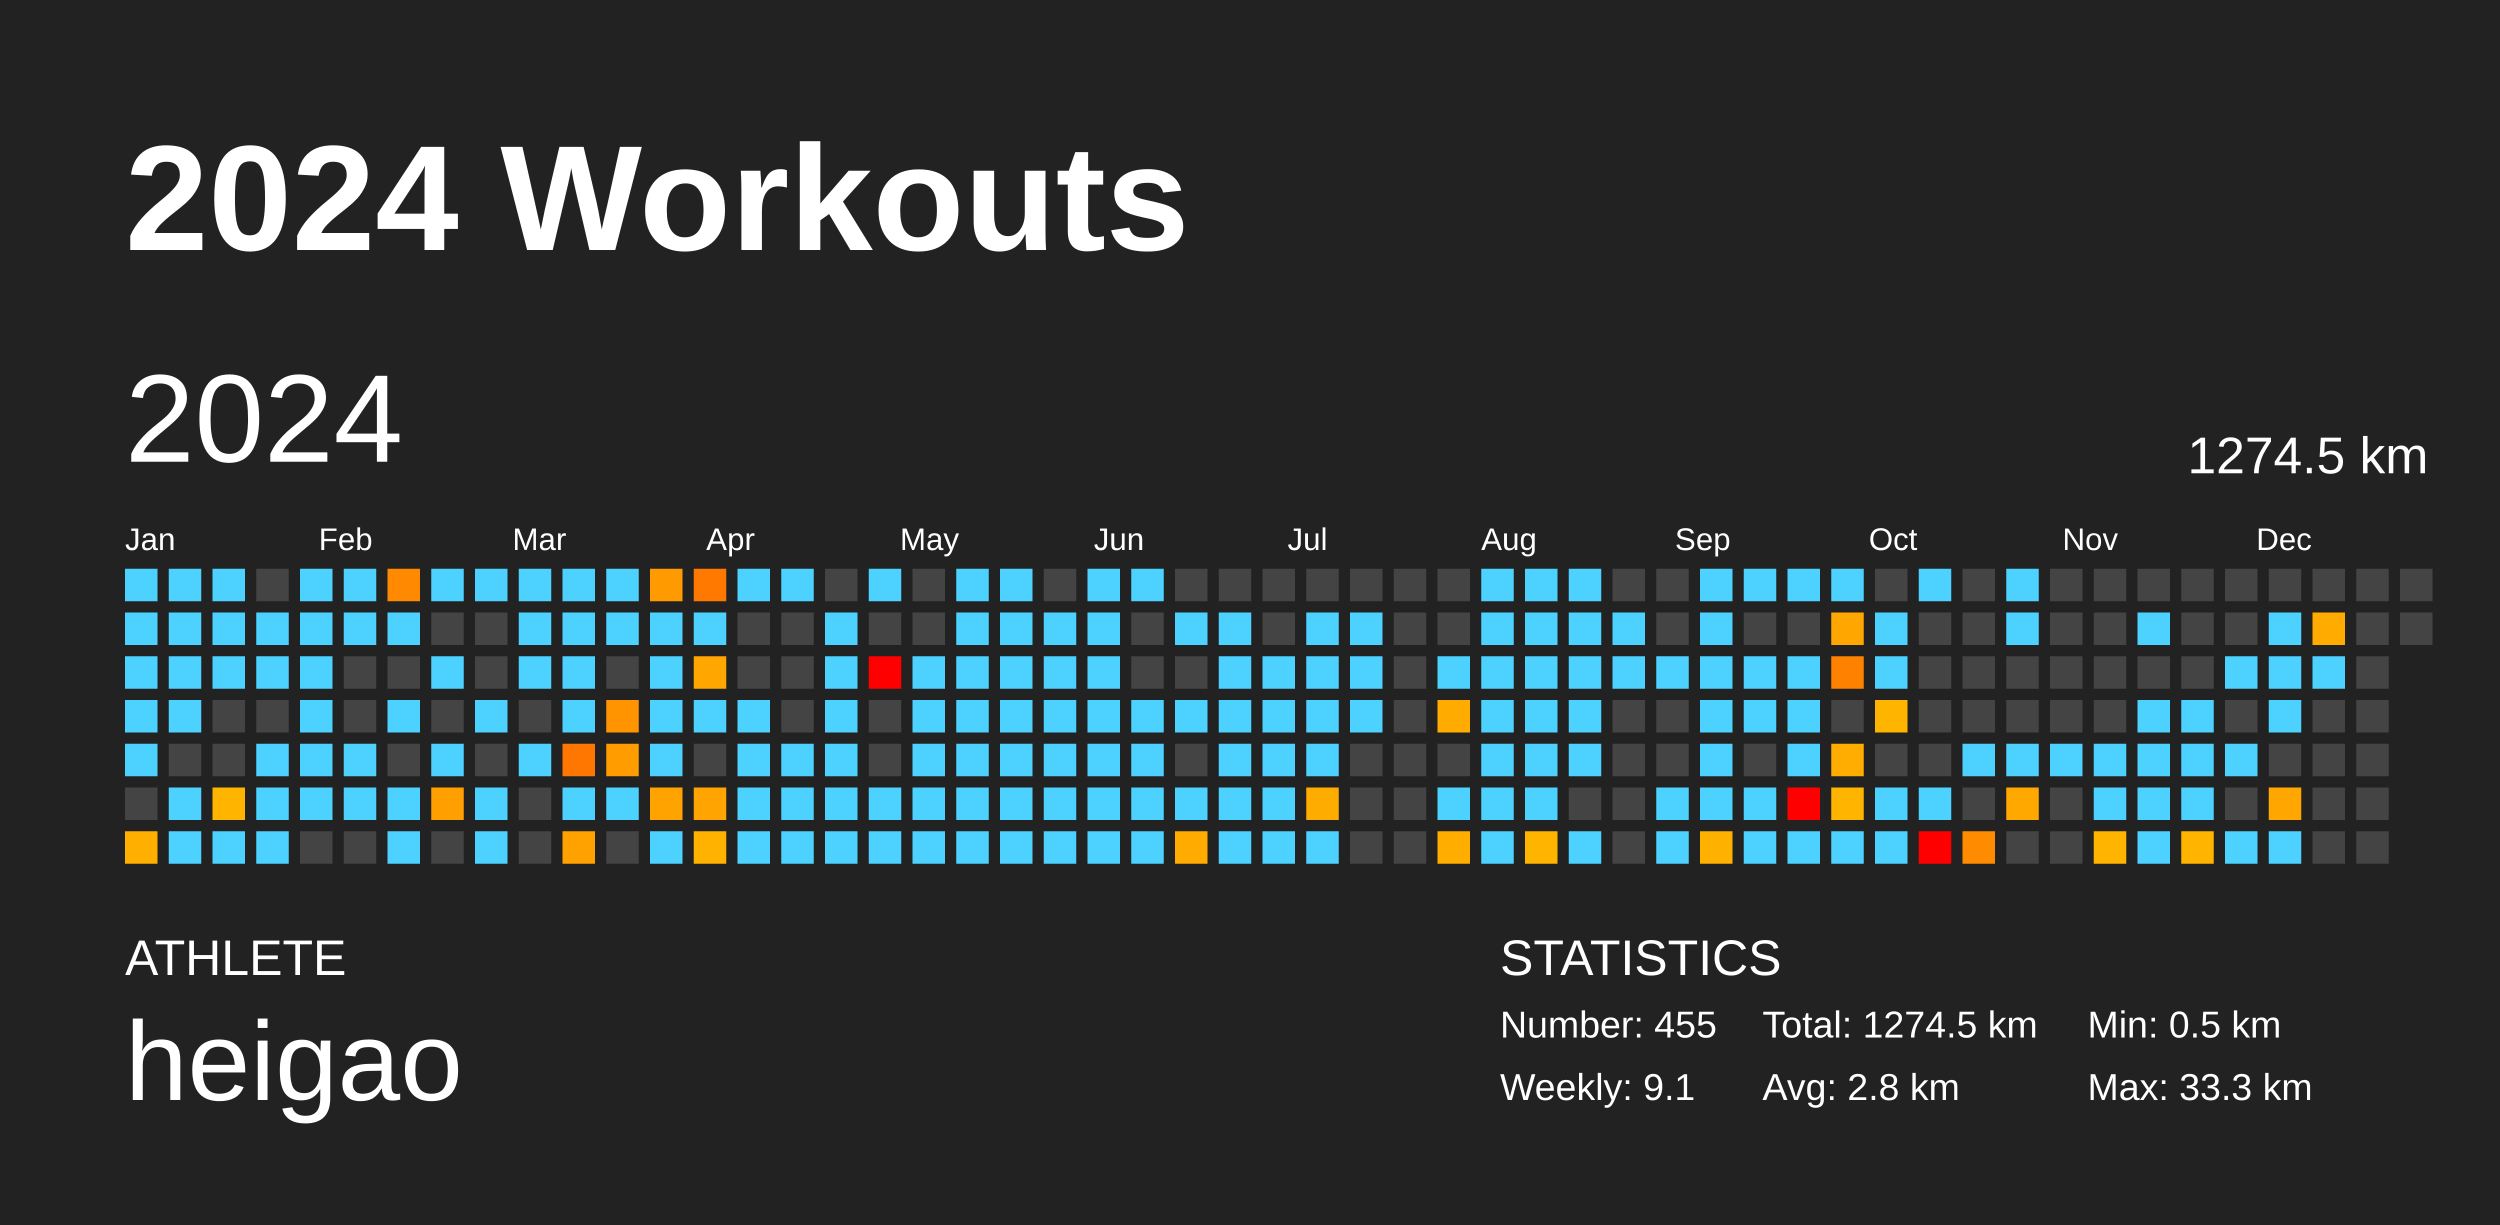
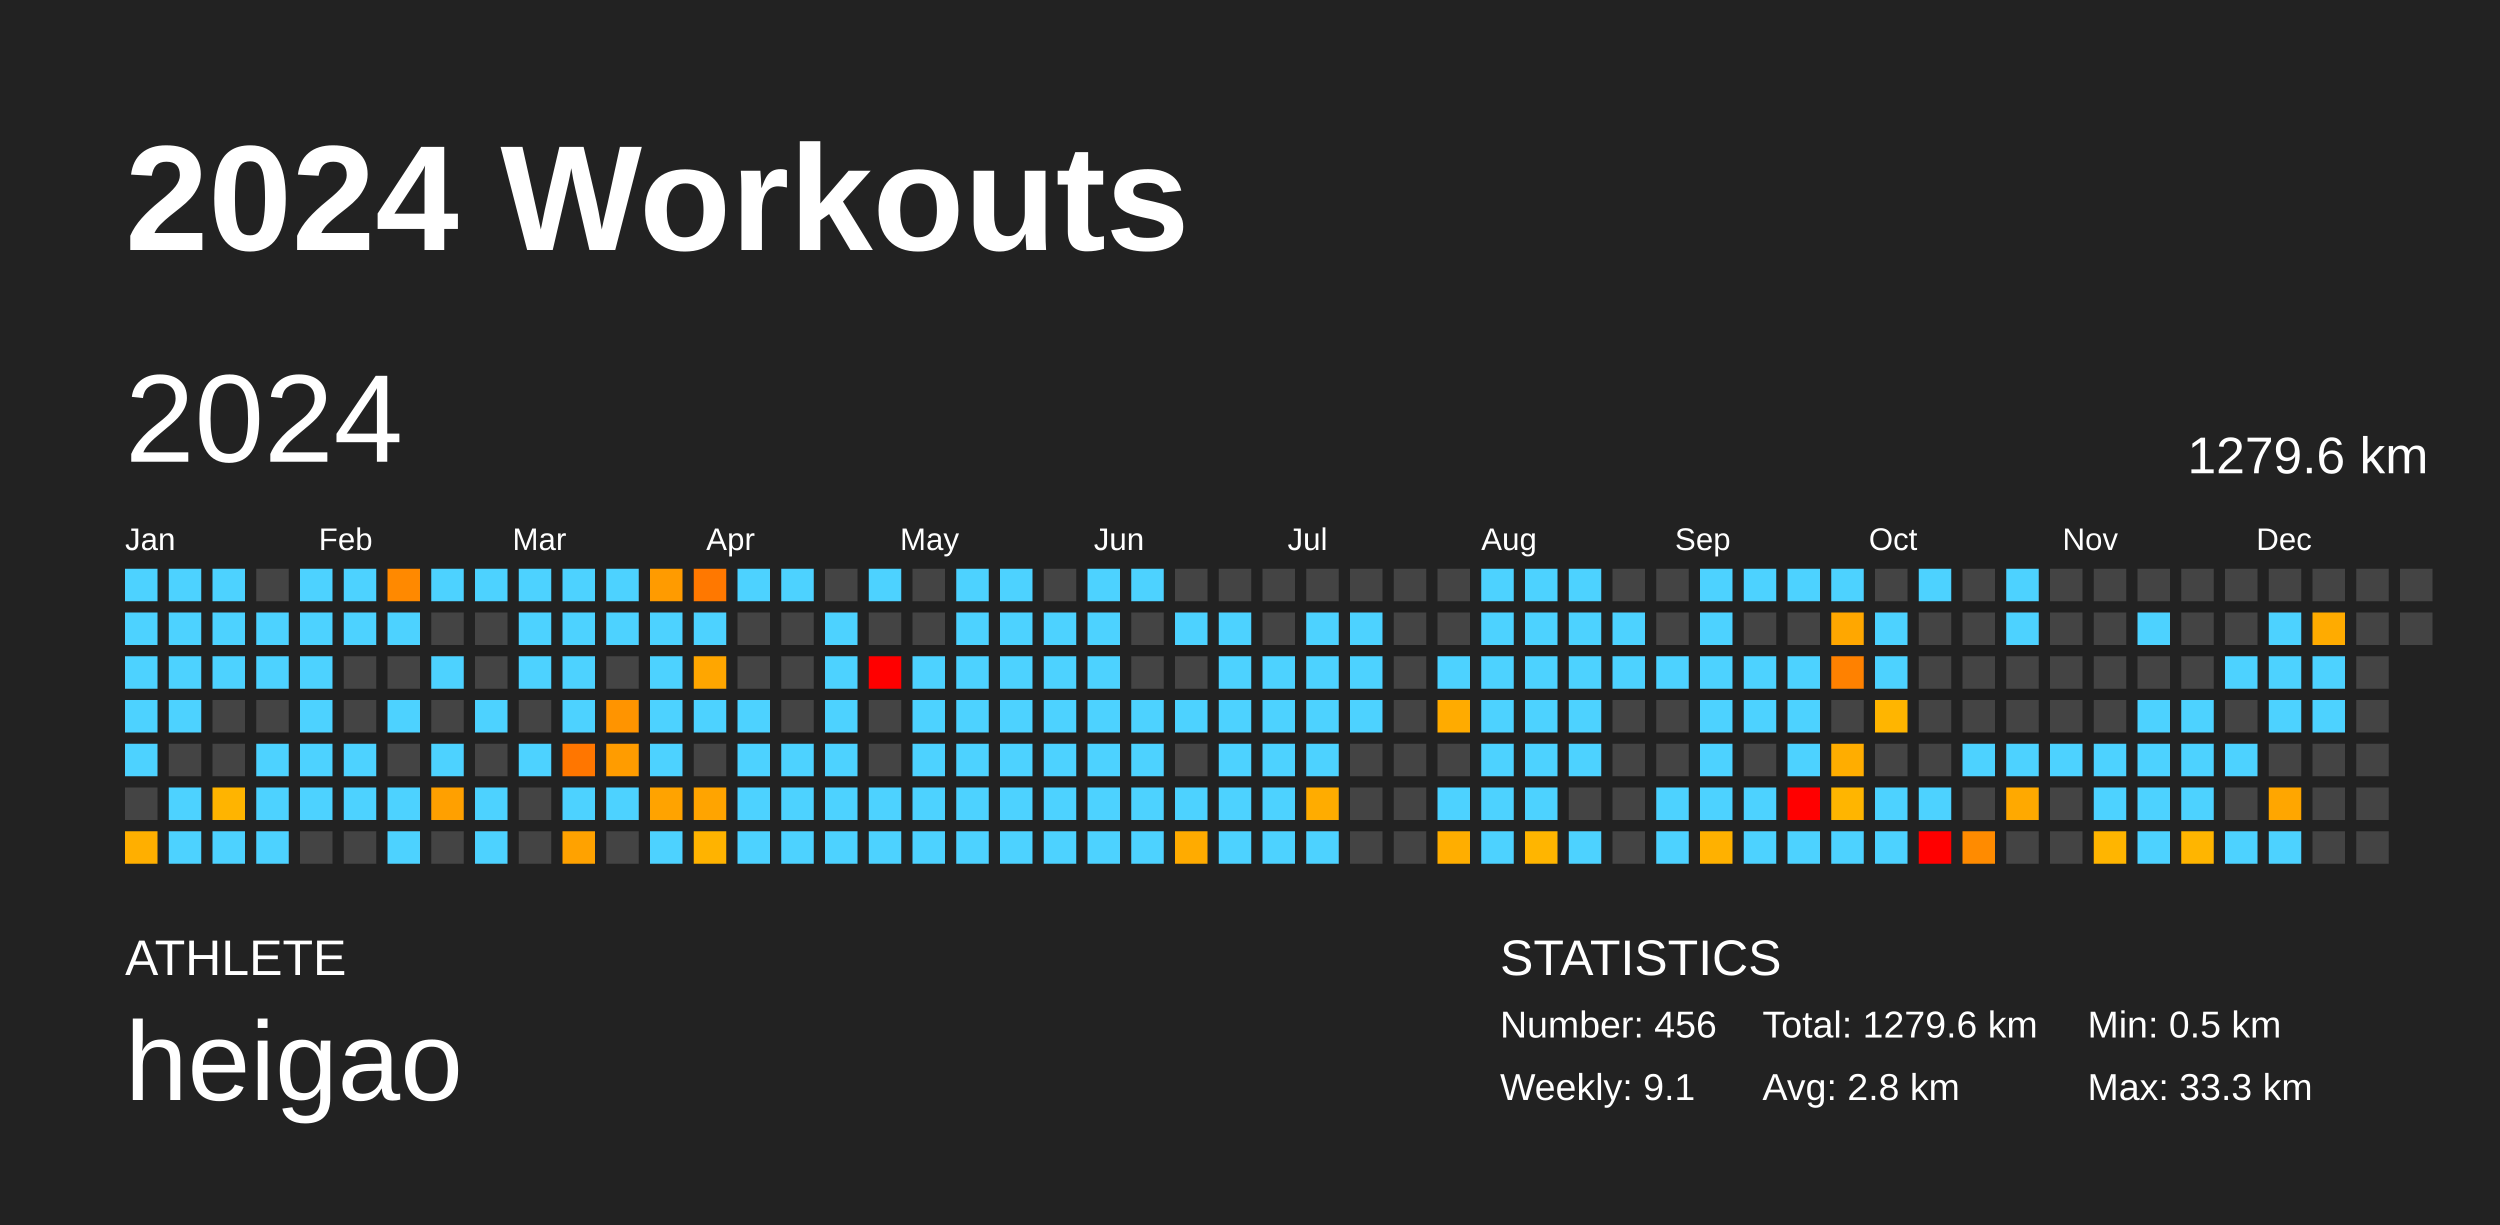
<svg xmlns="http://www.w3.org/2000/svg" baseProfile="full" height="98mm" version="1.1" viewBox="0,0,200,98" width="200mm">
  <defs />
  <rect fill="#222222" height="98" width="200" x="0" y="0" />
  <text fill="#FFFFFF" style="font-size:12px; font-family:Arial; font-weight:bold;" x="10" y="20">2024 Workouts</text>
  <text fill="#FFFFFF" style="font-size:4px; font-family:Arial" x="10" y="78">ATHLETE</text>
  <text fill="#FFFFFF" style="font-size:9px; font-family:Arial" x="10" y="88">heigao</text>
  <text fill="#FFFFFF" style="font-size:4px; font-family:Arial" x="120" y="78">STATISTICS</text>
-   <text fill="#FFFFFF" style="font-size:3px; font-family:Arial" x="120" y="83">Number: 455</text>
+   <text fill="#FFFFFF" style="font-size:3px; font-family:Arial" x="120" y="83">Number: 456</text>
  <text fill="#FFFFFF" style="font-size:3px; font-family:Arial" x="120" y="88">Weekly: 9.1</text>
-   <text fill="#FFFFFF" style="font-size:3px; font-family:Arial" x="141" y="83">Total: 1274.5 km</text>
+   <text fill="#FFFFFF" style="font-size:3px; font-family:Arial" x="141" y="83">Total: 1279.6 km</text>
  <text fill="#FFFFFF" style="font-size:3px; font-family:Arial" x="141" y="88">Avg: 2.8 km</text>
  <text fill="#FFFFFF" style="font-size:3px; font-family:Arial" x="167" y="83">Min: 0.5 km</text>
  <text fill="#FFFFFF" style="font-size:3px; font-family:Arial" x="167" y="88">Max: 33.3 km</text>
  <text dominant-baseline="hanging" fill="#FFFFFF" style="font-size:10.0px; font-family:Arial;" x="10" y="30">2024</text>
-   <text dominant-baseline="hanging" fill="#FFFFFF" style="font-size:4.125px; font-family:Arial;" x="175" y="35">1274.5 km</text>
+   <text dominant-baseline="hanging" fill="#FFFFFF" style="font-size:4.125px; font-family:Arial;" x="175" y="35">1279.6 km</text>
  <text fill="#FFFFFF" style="font-size:2.5px; font-family:Arial" x="10.0" y="44">Jan</text>
  <text fill="#FFFFFF" style="font-size:2.5px; font-family:Arial" x="25.5" y="44">Feb</text>
  <text fill="#FFFFFF" style="font-size:2.5px; font-family:Arial" x="41.0" y="44">Mar</text>
  <text fill="#FFFFFF" style="font-size:2.5px; font-family:Arial" x="56.5" y="44">Apr</text>
  <text fill="#FFFFFF" style="font-size:2.5px; font-family:Arial" x="72.0" y="44">May</text>
  <text fill="#FFFFFF" style="font-size:2.5px; font-family:Arial" x="87.5" y="44">Jun</text>
  <text fill="#FFFFFF" style="font-size:2.5px; font-family:Arial" x="103.0" y="44">Jul</text>
  <text fill="#FFFFFF" style="font-size:2.5px; font-family:Arial" x="118.5" y="44">Aug</text>
  <text fill="#FFFFFF" style="font-size:2.5px; font-family:Arial" x="134.0" y="44">Sep</text>
  <text fill="#FFFFFF" style="font-size:2.5px; font-family:Arial" x="149.5" y="44">Oct</text>
  <text fill="#FFFFFF" style="font-size:2.5px; font-family:Arial" x="165.0" y="44">Nov</text>
  <text fill="#FFFFFF" style="font-size:2.5px; font-family:Arial" x="180.5" y="44">Dec</text>
  <rect fill="#4dd2ff" height="2.6" width="2.6" x="10.0" y="45.5" />
  <rect fill="#4dd2ff" height="2.6" width="2.6" x="10.0" y="49.0" />
  <rect fill="#4dd2ff" height="2.6" width="2.6" x="10.0" y="52.5" />
  <rect fill="#4dd2ff" height="2.6" width="2.6" x="10.0" y="56.0" />
  <rect fill="#4dd2ff" height="2.6" width="2.6" x="10.0" y="59.5" />
  <rect fill="#444444" height="2.6" width="2.6" x="10.0" y="63.0" />
  <rect fill="#ffaf00" height="2.6" width="2.6" x="10.0" y="66.5" />
  <rect fill="#4dd2ff" height="2.6" width="2.6" x="13.5" y="45.5" />
  <rect fill="#4dd2ff" height="2.6" width="2.6" x="13.5" y="49.0" />
  <rect fill="#4dd2ff" height="2.6" width="2.6" x="13.5" y="52.5" />
  <rect fill="#4dd2ff" height="2.6" width="2.6" x="13.5" y="56.0" />
  <rect fill="#444444" height="2.6" width="2.6" x="13.5" y="59.5" />
  <rect fill="#4dd2ff" height="2.6" width="2.6" x="13.5" y="63.0" />
  <rect fill="#4dd2ff" height="2.6" width="2.6" x="13.5" y="66.5" />
  <rect fill="#4dd2ff" height="2.6" width="2.6" x="17.0" y="45.5" />
  <rect fill="#4dd2ff" height="2.6" width="2.6" x="17.0" y="49.0" />
  <rect fill="#4dd2ff" height="2.6" width="2.6" x="17.0" y="52.5" />
  <rect fill="#444444" height="2.6" width="2.6" x="17.0" y="56.0" />
  <rect fill="#444444" height="2.6" width="2.6" x="17.0" y="59.5" />
  <rect fill="#ffb400" height="2.6" width="2.6" x="17.0" y="63.0" />
  <rect fill="#4dd2ff" height="2.6" width="2.6" x="17.0" y="66.5" />
  <rect fill="#444444" height="2.6" width="2.6" x="20.5" y="45.5" />
  <rect fill="#4dd2ff" height="2.6" width="2.6" x="20.5" y="49.0" />
  <rect fill="#4dd2ff" height="2.6" width="2.6" x="20.5" y="52.5" />
  <rect fill="#444444" height="2.6" width="2.6" x="20.5" y="56.0" />
  <rect fill="#4dd2ff" height="2.6" width="2.6" x="20.5" y="59.5" />
  <rect fill="#4dd2ff" height="2.6" width="2.6" x="20.5" y="63.0" />
  <rect fill="#4dd2ff" height="2.6" width="2.6" x="20.5" y="66.5" />
  <rect fill="#4dd2ff" height="2.6" width="2.6" x="24.0" y="45.5" />
  <rect fill="#4dd2ff" height="2.6" width="2.6" x="24.0" y="49.0" />
  <rect fill="#4dd2ff" height="2.6" width="2.6" x="24.0" y="52.5" />
  <rect fill="#4dd2ff" height="2.6" width="2.6" x="24.0" y="56.0" />
  <rect fill="#4dd2ff" height="2.6" width="2.6" x="24.0" y="59.5" />
  <rect fill="#4dd2ff" height="2.6" width="2.6" x="24.0" y="63.0" />
  <rect fill="#444444" height="2.6" width="2.6" x="24.0" y="66.5" />
  <rect fill="#4dd2ff" height="2.6" width="2.6" x="27.5" y="45.5" />
  <rect fill="#4dd2ff" height="2.6" width="2.6" x="27.5" y="49.0" />
  <rect fill="#444444" height="2.6" width="2.6" x="27.5" y="52.5" />
  <rect fill="#444444" height="2.6" width="2.6" x="27.5" y="56.0" />
  <rect fill="#4dd2ff" height="2.6" width="2.6" x="27.5" y="59.5" />
  <rect fill="#4dd2ff" height="2.6" width="2.6" x="27.5" y="63.0" />
  <rect fill="#444444" height="2.6" width="2.6" x="27.5" y="66.5" />
  <rect fill="#ff8900" height="2.6" width="2.6" x="31.0" y="45.5" />
  <rect fill="#4dd2ff" height="2.6" width="2.6" x="31.0" y="49.0" />
  <rect fill="#444444" height="2.6" width="2.6" x="31.0" y="52.5" />
  <rect fill="#4dd2ff" height="2.6" width="2.6" x="31.0" y="56.0" />
  <rect fill="#444444" height="2.6" width="2.6" x="31.0" y="59.5" />
  <rect fill="#4dd2ff" height="2.6" width="2.6" x="31.0" y="63.0" />
  <rect fill="#4dd2ff" height="2.6" width="2.6" x="31.0" y="66.5" />
  <rect fill="#4dd2ff" height="2.6" width="2.6" x="34.5" y="45.5" />
  <rect fill="#444444" height="2.6" width="2.6" x="34.5" y="49.0" />
  <rect fill="#4dd2ff" height="2.6" width="2.6" x="34.5" y="52.5" />
  <rect fill="#444444" height="2.6" width="2.6" x="34.5" y="56.0" />
  <rect fill="#4dd2ff" height="2.6" width="2.6" x="34.5" y="59.5" />
  <rect fill="#ffa000" height="2.6" width="2.6" x="34.5" y="63.0" />
  <rect fill="#444444" height="2.6" width="2.6" x="34.5" y="66.5" />
  <rect fill="#4dd2ff" height="2.6" width="2.6" x="38.0" y="45.5" />
  <rect fill="#444444" height="2.6" width="2.6" x="38.0" y="49.0" />
  <rect fill="#444444" height="2.6" width="2.6" x="38.0" y="52.5" />
  <rect fill="#4dd2ff" height="2.6" width="2.6" x="38.0" y="56.0" />
  <rect fill="#444444" height="2.6" width="2.6" x="38.0" y="59.5" />
  <rect fill="#4dd2ff" height="2.6" width="2.6" x="38.0" y="63.0" />
  <rect fill="#4dd2ff" height="2.6" width="2.6" x="38.0" y="66.5" />
  <rect fill="#4dd2ff" height="2.6" width="2.6" x="41.5" y="45.5" />
  <rect fill="#4dd2ff" height="2.6" width="2.6" x="41.5" y="49.0" />
  <rect fill="#4dd2ff" height="2.6" width="2.6" x="41.5" y="52.5" />
  <rect fill="#444444" height="2.6" width="2.6" x="41.5" y="56.0" />
  <rect fill="#4dd2ff" height="2.6" width="2.6" x="41.5" y="59.5" />
  <rect fill="#444444" height="2.6" width="2.6" x="41.5" y="63.0" />
  <rect fill="#444444" height="2.6" width="2.6" x="41.5" y="66.5" />
  <rect fill="#4dd2ff" height="2.6" width="2.6" x="45.0" y="45.5" />
  <rect fill="#4dd2ff" height="2.6" width="2.6" x="45.0" y="49.0" />
  <rect fill="#4dd2ff" height="2.6" width="2.6" x="45.0" y="52.5" />
  <rect fill="#4dd2ff" height="2.6" width="2.6" x="45.0" y="56.0" />
  <rect fill="#ff7600" height="2.6" width="2.6" x="45.0" y="59.5" />
  <rect fill="#4dd2ff" height="2.6" width="2.6" x="45.0" y="63.0" />
  <rect fill="#ffa200" height="2.6" width="2.6" x="45.0" y="66.5" />
  <rect fill="#4dd2ff" height="2.6" width="2.6" x="48.5" y="45.5" />
  <rect fill="#4dd2ff" height="2.6" width="2.6" x="48.5" y="49.0" />
  <rect fill="#444444" height="2.6" width="2.6" x="48.5" y="52.5" />
  <rect fill="#ff9400" height="2.6" width="2.6" x="48.5" y="56.0" />
  <rect fill="#ff9c00" height="2.6" width="2.6" x="48.5" y="59.5" />
  <rect fill="#4dd2ff" height="2.6" width="2.6" x="48.5" y="63.0" />
  <rect fill="#444444" height="2.6" width="2.6" x="48.5" y="66.5" />
  <rect fill="#ff9b00" height="2.6" width="2.6" x="52.0" y="45.5" />
  <rect fill="#4dd2ff" height="2.6" width="2.6" x="52.0" y="49.0" />
  <rect fill="#4dd2ff" height="2.6" width="2.6" x="52.0" y="52.5" />
  <rect fill="#4dd2ff" height="2.6" width="2.6" x="52.0" y="56.0" />
  <rect fill="#4dd2ff" height="2.6" width="2.6" x="52.0" y="59.5" />
  <rect fill="#ffa300" height="2.6" width="2.6" x="52.0" y="63.0" />
  <rect fill="#4dd2ff" height="2.6" width="2.6" x="52.0" y="66.5" />
  <rect fill="#ff7800" height="2.6" width="2.6" x="55.5" y="45.5" />
  <rect fill="#4dd2ff" height="2.6" width="2.6" x="55.5" y="49.0" />
  <rect fill="#ffa600" height="2.6" width="2.6" x="55.5" y="52.5" />
  <rect fill="#4dd2ff" height="2.6" width="2.6" x="55.5" y="56.0" />
  <rect fill="#444444" height="2.6" width="2.6" x="55.5" y="59.5" />
  <rect fill="#ffa400" height="2.6" width="2.6" x="55.5" y="63.0" />
  <rect fill="#ffb300" height="2.6" width="2.6" x="55.5" y="66.5" />
  <rect fill="#4dd2ff" height="2.6" width="2.6" x="59.0" y="45.5" />
  <rect fill="#444444" height="2.6" width="2.6" x="59.0" y="49.0" />
  <rect fill="#444444" height="2.6" width="2.6" x="59.0" y="52.5" />
  <rect fill="#4dd2ff" height="2.6" width="2.6" x="59.0" y="56.0" />
  <rect fill="#4dd2ff" height="2.6" width="2.6" x="59.0" y="59.5" />
  <rect fill="#4dd2ff" height="2.6" width="2.6" x="59.0" y="63.0" />
  <rect fill="#4dd2ff" height="2.6" width="2.6" x="59.0" y="66.5" />
  <rect fill="#4dd2ff" height="2.6" width="2.6" x="62.5" y="45.5" />
  <rect fill="#444444" height="2.6" width="2.6" x="62.5" y="49.0" />
  <rect fill="#444444" height="2.6" width="2.6" x="62.5" y="52.5" />
  <rect fill="#444444" height="2.6" width="2.6" x="62.5" y="56.0" />
  <rect fill="#4dd2ff" height="2.6" width="2.6" x="62.5" y="59.5" />
  <rect fill="#4dd2ff" height="2.6" width="2.6" x="62.5" y="63.0" />
  <rect fill="#4dd2ff" height="2.6" width="2.6" x="62.5" y="66.5" />
  <rect fill="#444444" height="2.6" width="2.6" x="66.0" y="45.5" />
  <rect fill="#4dd2ff" height="2.6" width="2.6" x="66.0" y="49.0" />
  <rect fill="#4dd2ff" height="2.6" width="2.6" x="66.0" y="52.5" />
  <rect fill="#4dd2ff" height="2.6" width="2.6" x="66.0" y="56.0" />
  <rect fill="#4dd2ff" height="2.6" width="2.6" x="66.0" y="59.5" />
  <rect fill="#4dd2ff" height="2.6" width="2.6" x="66.0" y="63.0" />
  <rect fill="#4dd2ff" height="2.6" width="2.6" x="66.0" y="66.5" />
  <rect fill="#4dd2ff" height="2.6" width="2.6" x="69.5" y="45.5" />
  <rect fill="#444444" height="2.6" width="2.6" x="69.5" y="49.0" />
  <rect fill="red" height="2.6" width="2.6" x="69.5" y="52.5" />
  <rect fill="#444444" height="2.6" width="2.6" x="69.5" y="56.0" />
  <rect fill="#444444" height="2.6" width="2.6" x="69.5" y="59.5" />
  <rect fill="#4dd2ff" height="2.6" width="2.6" x="69.5" y="63.0" />
  <rect fill="#4dd2ff" height="2.6" width="2.6" x="69.5" y="66.5" />
  <rect fill="#444444" height="2.6" width="2.6" x="73.0" y="45.5" />
  <rect fill="#444444" height="2.6" width="2.6" x="73.0" y="49.0" />
  <rect fill="#4dd2ff" height="2.6" width="2.6" x="73.0" y="52.5" />
  <rect fill="#4dd2ff" height="2.6" width="2.6" x="73.0" y="56.0" />
  <rect fill="#4dd2ff" height="2.6" width="2.6" x="73.0" y="59.5" />
  <rect fill="#4dd2ff" height="2.6" width="2.6" x="73.0" y="63.0" />
  <rect fill="#4dd2ff" height="2.6" width="2.6" x="73.0" y="66.5" />
  <rect fill="#4dd2ff" height="2.6" width="2.6" x="76.5" y="45.5" />
  <rect fill="#4dd2ff" height="2.6" width="2.6" x="76.5" y="49.0" />
  <rect fill="#4dd2ff" height="2.6" width="2.6" x="76.5" y="52.5" />
  <rect fill="#4dd2ff" height="2.6" width="2.6" x="76.5" y="56.0" />
  <rect fill="#4dd2ff" height="2.6" width="2.6" x="76.5" y="59.5" />
  <rect fill="#4dd2ff" height="2.6" width="2.6" x="76.5" y="63.0" />
  <rect fill="#4dd2ff" height="2.6" width="2.6" x="76.5" y="66.5" />
  <rect fill="#4dd2ff" height="2.6" width="2.6" x="80.0" y="45.5" />
  <rect fill="#4dd2ff" height="2.6" width="2.6" x="80.0" y="49.0" />
  <rect fill="#4dd2ff" height="2.6" width="2.6" x="80.0" y="52.5" />
  <rect fill="#4dd2ff" height="2.6" width="2.6" x="80.0" y="56.0" />
  <rect fill="#4dd2ff" height="2.6" width="2.6" x="80.0" y="59.5" />
  <rect fill="#4dd2ff" height="2.6" width="2.6" x="80.0" y="63.0" />
  <rect fill="#4dd2ff" height="2.6" width="2.6" x="80.0" y="66.5" />
  <rect fill="#444444" height="2.6" width="2.6" x="83.5" y="45.5" />
  <rect fill="#4dd2ff" height="2.6" width="2.6" x="83.5" y="49.0" />
  <rect fill="#4dd2ff" height="2.6" width="2.6" x="83.5" y="52.5" />
  <rect fill="#4dd2ff" height="2.6" width="2.6" x="83.5" y="56.0" />
  <rect fill="#4dd2ff" height="2.6" width="2.6" x="83.5" y="59.5" />
  <rect fill="#4dd2ff" height="2.6" width="2.6" x="83.5" y="63.0" />
  <rect fill="#4dd2ff" height="2.6" width="2.6" x="83.5" y="66.5" />
  <rect fill="#4dd2ff" height="2.6" width="2.6" x="87.0" y="45.5" />
  <rect fill="#4dd2ff" height="2.6" width="2.6" x="87.0" y="49.0" />
  <rect fill="#4dd2ff" height="2.6" width="2.6" x="87.0" y="52.5" />
  <rect fill="#4dd2ff" height="2.6" width="2.6" x="87.0" y="56.0" />
  <rect fill="#4dd2ff" height="2.6" width="2.6" x="87.0" y="59.5" />
  <rect fill="#4dd2ff" height="2.6" width="2.6" x="87.0" y="63.0" />
  <rect fill="#4dd2ff" height="2.6" width="2.6" x="87.0" y="66.5" />
  <rect fill="#4dd2ff" height="2.6" width="2.6" x="90.5" y="45.5" />
  <rect fill="#444444" height="2.6" width="2.6" x="90.5" y="49.0" />
  <rect fill="#444444" height="2.6" width="2.6" x="90.5" y="52.5" />
  <rect fill="#4dd2ff" height="2.6" width="2.6" x="90.5" y="56.0" />
  <rect fill="#4dd2ff" height="2.6" width="2.6" x="90.5" y="59.5" />
  <rect fill="#4dd2ff" height="2.6" width="2.6" x="90.5" y="63.0" />
  <rect fill="#4dd2ff" height="2.6" width="2.6" x="90.5" y="66.5" />
  <rect fill="#444444" height="2.6" width="2.6" x="94.0" y="45.5" />
  <rect fill="#4dd2ff" height="2.6" width="2.6" x="94.0" y="49.0" />
  <rect fill="#444444" height="2.6" width="2.6" x="94.0" y="52.5" />
  <rect fill="#4dd2ff" height="2.6" width="2.6" x="94.0" y="56.0" />
  <rect fill="#444444" height="2.6" width="2.6" x="94.0" y="59.5" />
  <rect fill="#4dd2ff" height="2.6" width="2.6" x="94.0" y="63.0" />
  <rect fill="#ffab00" height="2.6" width="2.6" x="94.0" y="66.5" />
  <rect fill="#444444" height="2.6" width="2.6" x="97.5" y="45.5" />
  <rect fill="#4dd2ff" height="2.6" width="2.6" x="97.5" y="49.0" />
  <rect fill="#4dd2ff" height="2.6" width="2.6" x="97.5" y="52.5" />
  <rect fill="#4dd2ff" height="2.6" width="2.6" x="97.5" y="56.0" />
  <rect fill="#4dd2ff" height="2.6" width="2.6" x="97.5" y="59.5" />
  <rect fill="#4dd2ff" height="2.6" width="2.6" x="97.5" y="63.0" />
  <rect fill="#4dd2ff" height="2.6" width="2.6" x="97.5" y="66.5" />
  <rect fill="#444444" height="2.6" width="2.6" x="101.0" y="45.5" />
  <rect fill="#444444" height="2.6" width="2.6" x="101.0" y="49.0" />
  <rect fill="#4dd2ff" height="2.6" width="2.6" x="101.0" y="52.5" />
  <rect fill="#4dd2ff" height="2.6" width="2.6" x="101.0" y="56.0" />
  <rect fill="#4dd2ff" height="2.6" width="2.6" x="101.0" y="59.5" />
  <rect fill="#4dd2ff" height="2.6" width="2.6" x="101.0" y="63.0" />
  <rect fill="#4dd2ff" height="2.6" width="2.6" x="101.0" y="66.5" />
  <rect fill="#444444" height="2.6" width="2.6" x="104.5" y="45.5" />
  <rect fill="#4dd2ff" height="2.6" width="2.6" x="104.5" y="49.0" />
  <rect fill="#4dd2ff" height="2.6" width="2.6" x="104.5" y="52.5" />
  <rect fill="#4dd2ff" height="2.6" width="2.6" x="104.5" y="56.0" />
  <rect fill="#4dd2ff" height="2.6" width="2.6" x="104.5" y="59.5" />
  <rect fill="#ffac00" height="2.6" width="2.6" x="104.5" y="63.0" />
  <rect fill="#4dd2ff" height="2.6" width="2.6" x="104.5" y="66.5" />
  <rect fill="#444444" height="2.6" width="2.6" x="108.0" y="45.5" />
  <rect fill="#4dd2ff" height="2.6" width="2.6" x="108.0" y="49.0" />
  <rect fill="#4dd2ff" height="2.6" width="2.6" x="108.0" y="52.5" />
  <rect fill="#4dd2ff" height="2.6" width="2.6" x="108.0" y="56.0" />
  <rect fill="#444444" height="2.6" width="2.6" x="108.0" y="59.5" />
  <rect fill="#444444" height="2.6" width="2.6" x="108.0" y="63.0" />
  <rect fill="#444444" height="2.6" width="2.6" x="108.0" y="66.5" />
  <rect fill="#444444" height="2.6" width="2.6" x="111.5" y="45.5" />
  <rect fill="#444444" height="2.6" width="2.6" x="111.5" y="49.0" />
  <rect fill="#444444" height="2.6" width="2.6" x="111.5" y="52.5" />
  <rect fill="#444444" height="2.6" width="2.6" x="111.5" y="56.0" />
  <rect fill="#444444" height="2.6" width="2.6" x="111.5" y="59.5" />
  <rect fill="#444444" height="2.6" width="2.6" x="111.5" y="63.0" />
  <rect fill="#444444" height="2.6" width="2.6" x="111.5" y="66.5" />
  <rect fill="#444444" height="2.6" width="2.6" x="115.0" y="45.5" />
  <rect fill="#444444" height="2.6" width="2.6" x="115.0" y="49.0" />
  <rect fill="#4dd2ff" height="2.6" width="2.6" x="115.0" y="52.5" />
  <rect fill="#ffab00" height="2.6" width="2.6" x="115.0" y="56.0" />
  <rect fill="#444444" height="2.6" width="2.6" x="115.0" y="59.5" />
  <rect fill="#4dd2ff" height="2.6" width="2.6" x="115.0" y="63.0" />
  <rect fill="#ffae00" height="2.6" width="2.6" x="115.0" y="66.5" />
  <rect fill="#4dd2ff" height="2.6" width="2.6" x="118.5" y="45.5" />
  <rect fill="#4dd2ff" height="2.6" width="2.6" x="118.5" y="49.0" />
  <rect fill="#4dd2ff" height="2.6" width="2.6" x="118.5" y="52.5" />
  <rect fill="#4dd2ff" height="2.6" width="2.6" x="118.5" y="56.0" />
  <rect fill="#4dd2ff" height="2.6" width="2.6" x="118.5" y="59.5" />
  <rect fill="#4dd2ff" height="2.6" width="2.6" x="118.5" y="63.0" />
  <rect fill="#4dd2ff" height="2.6" width="2.6" x="118.5" y="66.5" />
  <rect fill="#4dd2ff" height="2.6" width="2.6" x="122.0" y="45.5" />
  <rect fill="#4dd2ff" height="2.6" width="2.6" x="122.0" y="49.0" />
  <rect fill="#4dd2ff" height="2.6" width="2.6" x="122.0" y="52.5" />
  <rect fill="#4dd2ff" height="2.6" width="2.6" x="122.0" y="56.0" />
  <rect fill="#4dd2ff" height="2.6" width="2.6" x="122.0" y="59.5" />
  <rect fill="#4dd2ff" height="2.6" width="2.6" x="122.0" y="63.0" />
  <rect fill="#ffb500" height="2.6" width="2.6" x="122.0" y="66.5" />
  <rect fill="#4dd2ff" height="2.6" width="2.6" x="125.5" y="45.5" />
  <rect fill="#4dd2ff" height="2.6" width="2.6" x="125.5" y="49.0" />
  <rect fill="#4dd2ff" height="2.6" width="2.6" x="125.5" y="52.5" />
  <rect fill="#4dd2ff" height="2.6" width="2.6" x="125.5" y="56.0" />
  <rect fill="#4dd2ff" height="2.6" width="2.6" x="125.5" y="59.5" />
  <rect fill="#444444" height="2.6" width="2.6" x="125.5" y="63.0" />
  <rect fill="#4dd2ff" height="2.6" width="2.6" x="125.5" y="66.5" />
  <rect fill="#444444" height="2.6" width="2.6" x="129.0" y="45.5" />
  <rect fill="#4dd2ff" height="2.6" width="2.6" x="129.0" y="49.0" />
  <rect fill="#4dd2ff" height="2.6" width="2.6" x="129.0" y="52.5" />
  <rect fill="#444444" height="2.6" width="2.6" x="129.0" y="56.0" />
  <rect fill="#444444" height="2.6" width="2.6" x="129.0" y="59.5" />
  <rect fill="#444444" height="2.6" width="2.6" x="129.0" y="63.0" />
  <rect fill="#444444" height="2.6" width="2.6" x="129.0" y="66.5" />
  <rect fill="#444444" height="2.6" width="2.6" x="132.5" y="45.5" />
  <rect fill="#444444" height="2.6" width="2.6" x="132.5" y="49.0" />
  <rect fill="#4dd2ff" height="2.6" width="2.6" x="132.5" y="52.5" />
  <rect fill="#444444" height="2.6" width="2.6" x="132.5" y="56.0" />
  <rect fill="#444444" height="2.6" width="2.6" x="132.5" y="59.5" />
  <rect fill="#4dd2ff" height="2.6" width="2.6" x="132.5" y="63.0" />
  <rect fill="#4dd2ff" height="2.6" width="2.6" x="132.5" y="66.5" />
  <rect fill="#4dd2ff" height="2.6" width="2.6" x="136.0" y="45.5" />
  <rect fill="#4dd2ff" height="2.6" width="2.6" x="136.0" y="49.0" />
  <rect fill="#4dd2ff" height="2.6" width="2.6" x="136.0" y="52.5" />
  <rect fill="#4dd2ff" height="2.6" width="2.6" x="136.0" y="56.0" />
  <rect fill="#4dd2ff" height="2.6" width="2.6" x="136.0" y="59.5" />
  <rect fill="#4dd2ff" height="2.6" width="2.6" x="136.0" y="63.0" />
  <rect fill="#ffb100" height="2.6" width="2.6" x="136.0" y="66.5" />
  <rect fill="#4dd2ff" height="2.6" width="2.6" x="139.5" y="45.5" />
  <rect fill="#444444" height="2.6" width="2.6" x="139.5" y="49.0" />
  <rect fill="#4dd2ff" height="2.6" width="2.6" x="139.5" y="52.5" />
  <rect fill="#4dd2ff" height="2.6" width="2.6" x="139.5" y="56.0" />
  <rect fill="#444444" height="2.6" width="2.6" x="139.5" y="59.5" />
  <rect fill="#4dd2ff" height="2.6" width="2.6" x="139.5" y="63.0" />
  <rect fill="#4dd2ff" height="2.6" width="2.6" x="139.5" y="66.5" />
  <rect fill="#4dd2ff" height="2.6" width="2.6" x="143.0" y="45.5" />
  <rect fill="#444444" height="2.6" width="2.6" x="143.0" y="49.0" />
  <rect fill="#4dd2ff" height="2.6" width="2.6" x="143.0" y="52.5" />
  <rect fill="#4dd2ff" height="2.6" width="2.6" x="143.0" y="56.0" />
  <rect fill="#4dd2ff" height="2.6" width="2.6" x="143.0" y="59.5" />
  <rect fill="red" height="2.6" width="2.6" x="143.0" y="63.0" />
  <rect fill="#4dd2ff" height="2.6" width="2.6" x="143.0" y="66.5" />
  <rect fill="#4dd2ff" height="2.6" width="2.6" x="146.5" y="45.5" />
  <rect fill="#ffa700" height="2.6" width="2.6" x="146.5" y="49.0" />
  <rect fill="#ff8100" height="2.6" width="2.6" x="146.5" y="52.5" />
  <rect fill="#444444" height="2.6" width="2.6" x="146.5" y="56.0" />
  <rect fill="#ffad00" height="2.6" width="2.6" x="146.5" y="59.5" />
  <rect fill="#ffb500" height="2.6" width="2.6" x="146.5" y="63.0" />
  <rect fill="#4dd2ff" height="2.6" width="2.6" x="146.5" y="66.5" />
  <rect fill="#444444" height="2.6" width="2.6" x="150.0" y="45.5" />
  <rect fill="#4dd2ff" height="2.6" width="2.6" x="150.0" y="49.0" />
  <rect fill="#4dd2ff" height="2.6" width="2.6" x="150.0" y="52.5" />
  <rect fill="#ffb500" height="2.6" width="2.6" x="150.0" y="56.0" />
  <rect fill="#444444" height="2.6" width="2.6" x="150.0" y="59.5" />
  <rect fill="#4dd2ff" height="2.6" width="2.6" x="150.0" y="63.0" />
  <rect fill="#4dd2ff" height="2.6" width="2.6" x="150.0" y="66.5" />
  <rect fill="#4dd2ff" height="2.6" width="2.6" x="153.5" y="45.5" />
  <rect fill="#444444" height="2.6" width="2.6" x="153.5" y="49.0" />
  <rect fill="#444444" height="2.6" width="2.6" x="153.5" y="52.5" />
  <rect fill="#444444" height="2.6" width="2.6" x="153.5" y="56.0" />
  <rect fill="#444444" height="2.6" width="2.6" x="153.5" y="59.5" />
  <rect fill="#4dd2ff" height="2.6" width="2.6" x="153.5" y="63.0" />
  <rect fill="red" height="2.6" width="2.6" x="153.5" y="66.5" />
  <rect fill="#444444" height="2.6" width="2.6" x="157.0" y="45.5" />
  <rect fill="#444444" height="2.6" width="2.6" x="157.0" y="49.0" />
  <rect fill="#444444" height="2.6" width="2.6" x="157.0" y="52.5" />
  <rect fill="#444444" height="2.6" width="2.6" x="157.0" y="56.0" />
  <rect fill="#4dd2ff" height="2.6" width="2.6" x="157.0" y="59.5" />
  <rect fill="#444444" height="2.6" width="2.6" x="157.0" y="63.0" />
  <rect fill="#ff8b00" height="2.6" width="2.6" x="157.0" y="66.5" />
  <rect fill="#4dd2ff" height="2.6" width="2.6" x="160.5" y="45.5" />
  <rect fill="#4dd2ff" height="2.6" width="2.6" x="160.5" y="49.0" />
  <rect fill="#444444" height="2.6" width="2.6" x="160.5" y="52.5" />
  <rect fill="#444444" height="2.6" width="2.6" x="160.5" y="56.0" />
  <rect fill="#4dd2ff" height="2.6" width="2.6" x="160.5" y="59.5" />
  <rect fill="#ffa900" height="2.6" width="2.6" x="160.5" y="63.0" />
  <rect fill="#444444" height="2.6" width="2.6" x="160.5" y="66.5" />
  <rect fill="#444444" height="2.6" width="2.6" x="164.0" y="45.5" />
  <rect fill="#444444" height="2.6" width="2.6" x="164.0" y="49.0" />
  <rect fill="#444444" height="2.6" width="2.6" x="164.0" y="52.5" />
  <rect fill="#444444" height="2.6" width="2.6" x="164.0" y="56.0" />
  <rect fill="#4dd2ff" height="2.6" width="2.6" x="164.0" y="59.5" />
  <rect fill="#444444" height="2.6" width="2.6" x="164.0" y="63.0" />
  <rect fill="#444444" height="2.6" width="2.6" x="164.0" y="66.5" />
  <rect fill="#444444" height="2.6" width="2.6" x="167.5" y="45.5" />
  <rect fill="#444444" height="2.6" width="2.6" x="167.5" y="49.0" />
  <rect fill="#444444" height="2.6" width="2.6" x="167.5" y="52.5" />
  <rect fill="#444444" height="2.6" width="2.6" x="167.5" y="56.0" />
  <rect fill="#4dd2ff" height="2.6" width="2.6" x="167.5" y="59.5" />
  <rect fill="#4dd2ff" height="2.6" width="2.6" x="167.5" y="63.0" />
  <rect fill="#ffb500" height="2.6" width="2.6" x="167.5" y="66.5" />
  <rect fill="#444444" height="2.6" width="2.6" x="171.0" y="45.5" />
  <rect fill="#4dd2ff" height="2.6" width="2.6" x="171.0" y="49.0" />
  <rect fill="#444444" height="2.6" width="2.6" x="171.0" y="52.5" />
  <rect fill="#4dd2ff" height="2.6" width="2.6" x="171.0" y="56.0" />
  <rect fill="#4dd2ff" height="2.6" width="2.6" x="171.0" y="59.5" />
  <rect fill="#4dd2ff" height="2.6" width="2.6" x="171.0" y="63.0" />
  <rect fill="#4dd2ff" height="2.6" width="2.6" x="171.0" y="66.5" />
  <rect fill="#444444" height="2.6" width="2.6" x="174.5" y="45.5" />
  <rect fill="#444444" height="2.6" width="2.6" x="174.5" y="49.0" />
  <rect fill="#444444" height="2.6" width="2.6" x="174.5" y="52.5" />
  <rect fill="#4dd2ff" height="2.6" width="2.6" x="174.5" y="56.0" />
  <rect fill="#4dd2ff" height="2.6" width="2.6" x="174.5" y="59.5" />
  <rect fill="#4dd2ff" height="2.6" width="2.6" x="174.5" y="63.0" />
  <rect fill="#ffb500" height="2.6" width="2.6" x="174.5" y="66.5" />
  <rect fill="#444444" height="2.6" width="2.6" x="178.0" y="45.5" />
  <rect fill="#444444" height="2.6" width="2.6" x="178.0" y="49.0" />
  <rect fill="#4dd2ff" height="2.6" width="2.6" x="178.0" y="52.5" />
  <rect fill="#444444" height="2.6" width="2.6" x="178.0" y="56.0" />
  <rect fill="#4dd2ff" height="2.6" width="2.6" x="178.0" y="59.5" />
  <rect fill="#444444" height="2.6" width="2.6" x="178.0" y="63.0" />
  <rect fill="#4dd2ff" height="2.6" width="2.6" x="178.0" y="66.5" />
  <rect fill="#444444" height="2.6" width="2.6" x="181.5" y="45.5" />
  <rect fill="#4dd2ff" height="2.6" width="2.6" x="181.5" y="49.0" />
  <rect fill="#4dd2ff" height="2.6" width="2.6" x="181.5" y="52.5" />
  <rect fill="#4dd2ff" height="2.6" width="2.6" x="181.5" y="56.0" />
  <rect fill="#444444" height="2.6" width="2.6" x="181.5" y="59.5" />
  <rect fill="#ffa600" height="2.6" width="2.6" x="181.5" y="63.0" />
  <rect fill="#4dd2ff" height="2.6" width="2.6" x="181.5" y="66.5" />
  <rect fill="#444444" height="2.6" width="2.6" x="185.0" y="45.5" />
  <rect fill="#ffab00" height="2.6" width="2.6" x="185.0" y="49.0" />
  <rect fill="#4dd2ff" height="2.6" width="2.6" x="185.0" y="52.5" />
-   <rect fill="#444444" height="2.6" width="2.6" x="185.0" y="56.0" />
+   <rect fill="#4dd2ff" height="2.6" width="2.6" x="185.0" y="56.0" />
  <rect fill="#444444" height="2.6" width="2.6" x="185.0" y="59.5" />
  <rect fill="#444444" height="2.6" width="2.6" x="185.0" y="63.0" />
  <rect fill="#444444" height="2.6" width="2.6" x="185.0" y="66.5" />
  <rect fill="#444444" height="2.6" width="2.6" x="188.5" y="45.5" />
  <rect fill="#444444" height="2.6" width="2.6" x="188.5" y="49.0" />
  <rect fill="#444444" height="2.6" width="2.6" x="188.5" y="52.5" />
  <rect fill="#444444" height="2.6" width="2.6" x="188.5" y="56.0" />
  <rect fill="#444444" height="2.6" width="2.6" x="188.5" y="59.5" />
  <rect fill="#444444" height="2.6" width="2.6" x="188.5" y="63.0" />
  <rect fill="#444444" height="2.6" width="2.6" x="188.5" y="66.5" />
  <rect fill="#444444" height="2.6" width="2.6" x="192.0" y="45.5" />
  <rect fill="#444444" height="2.6" width="2.6" x="192.0" y="49.0" />
</svg>
